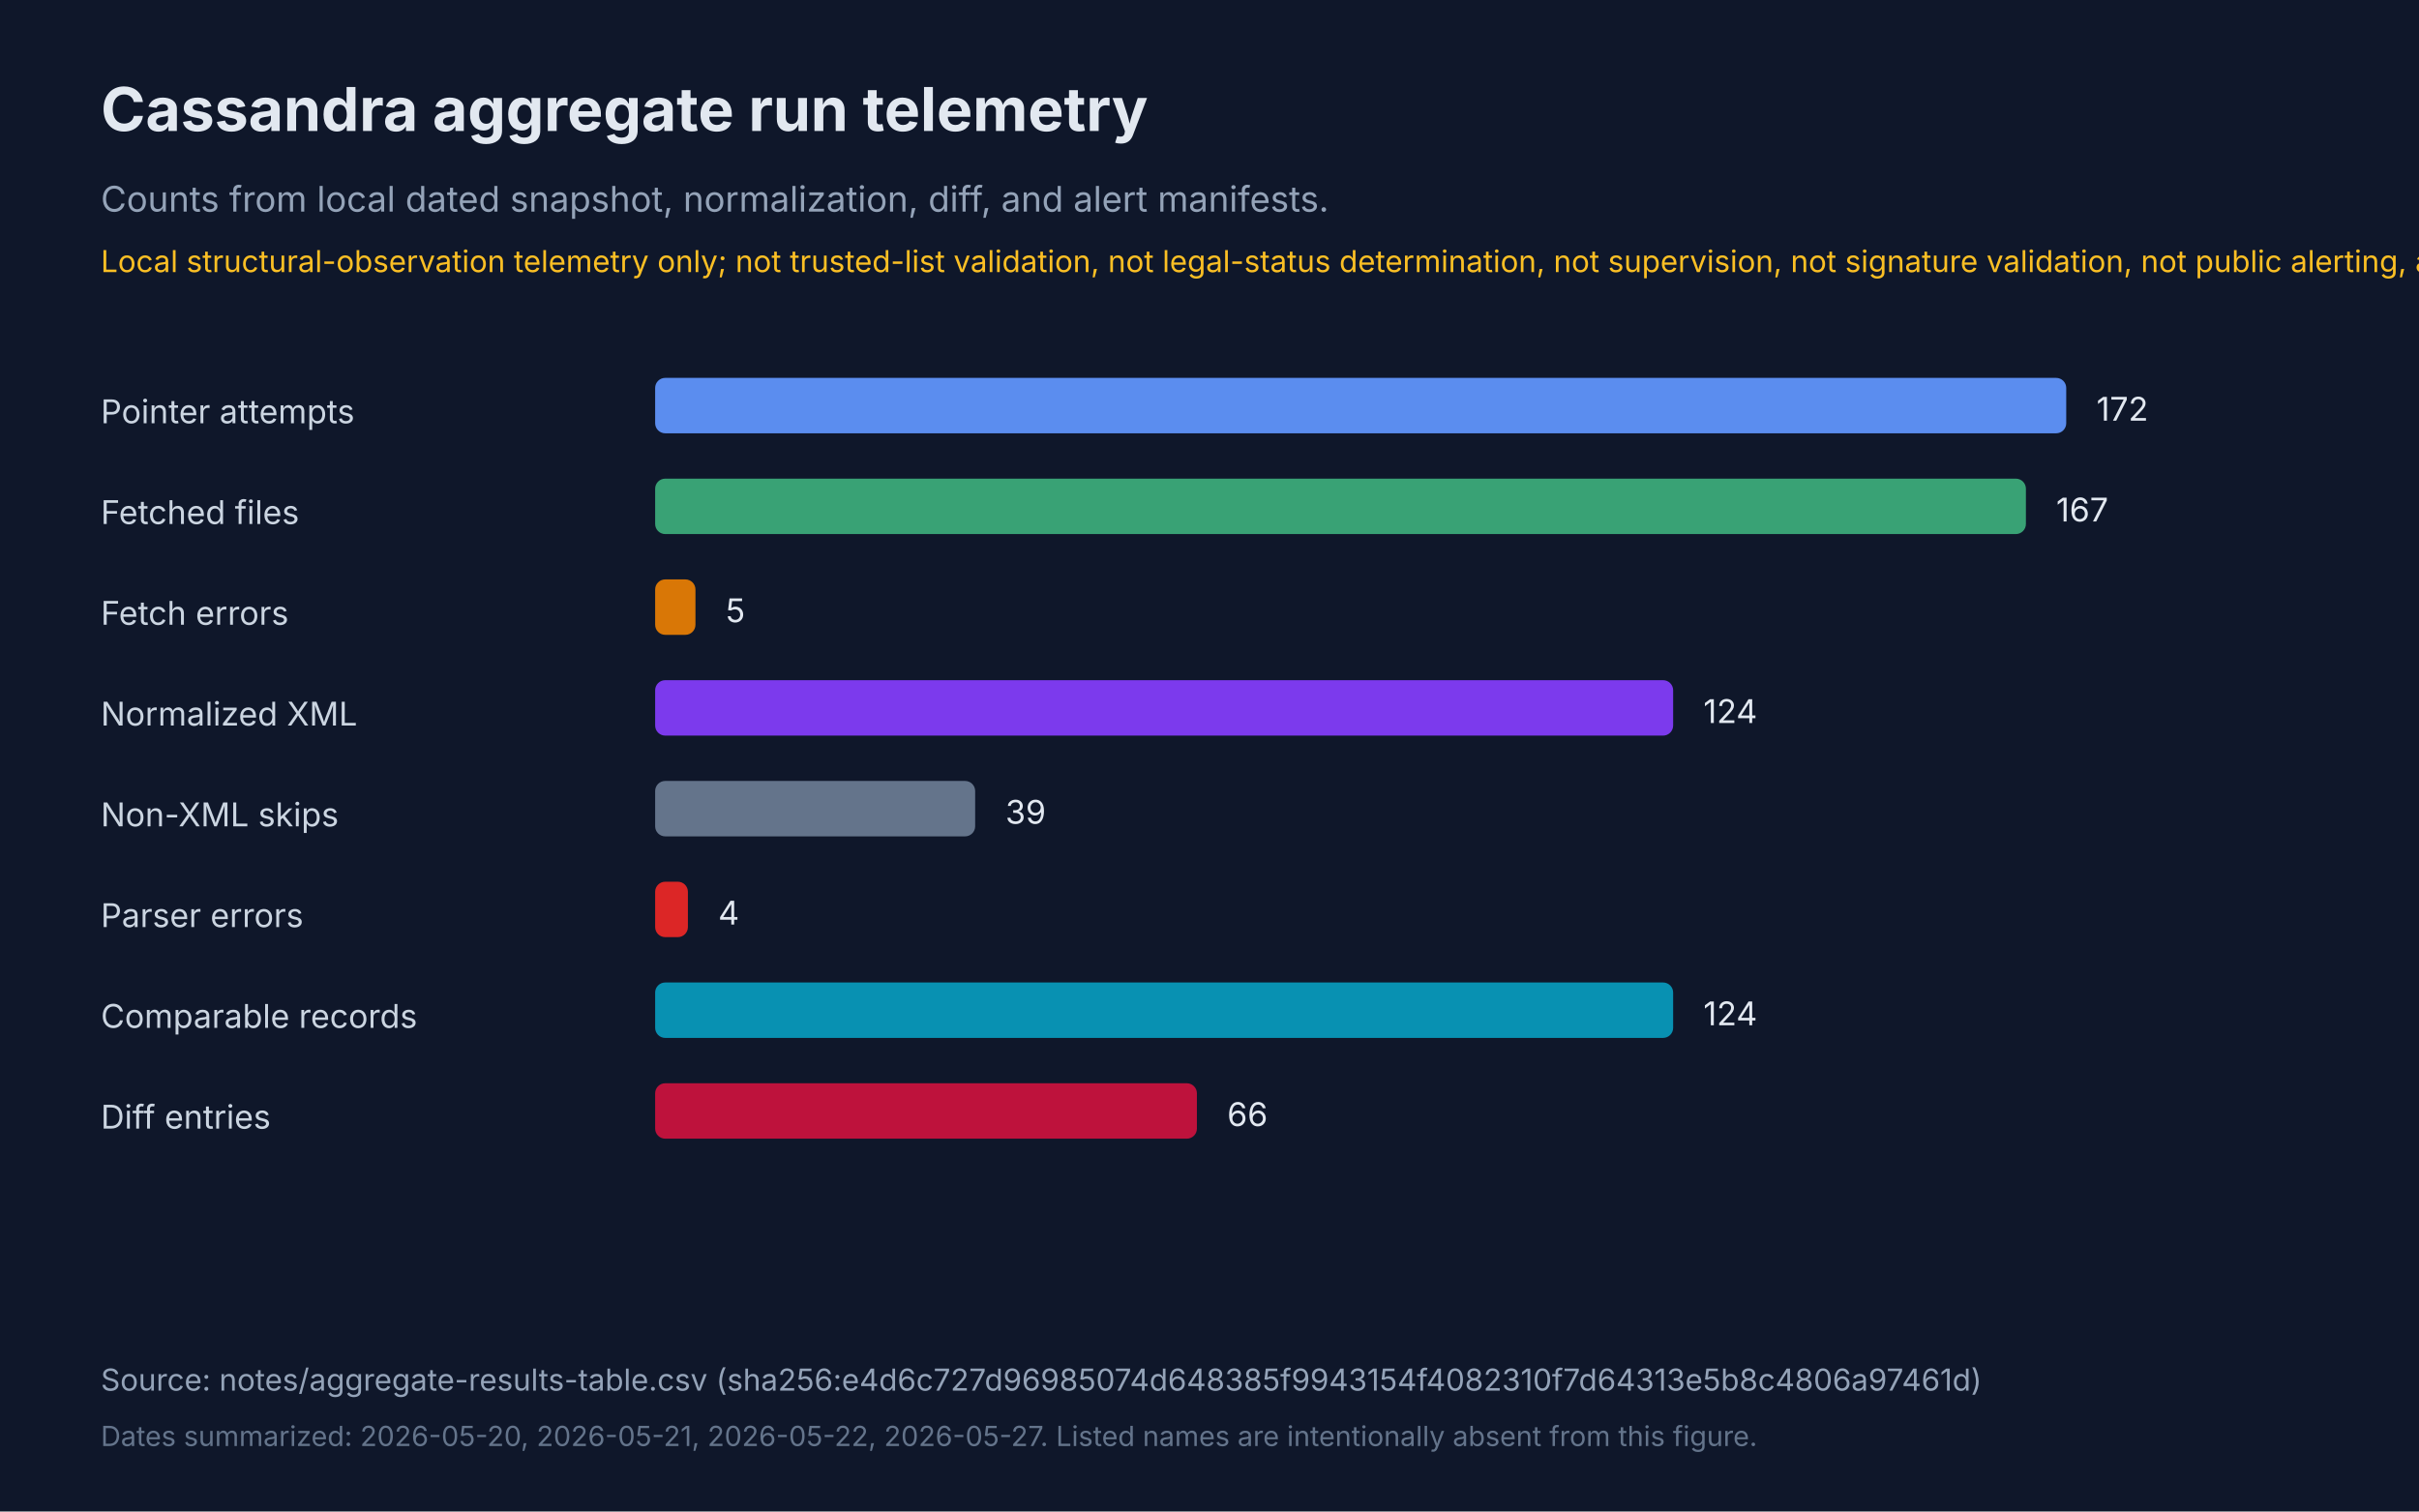
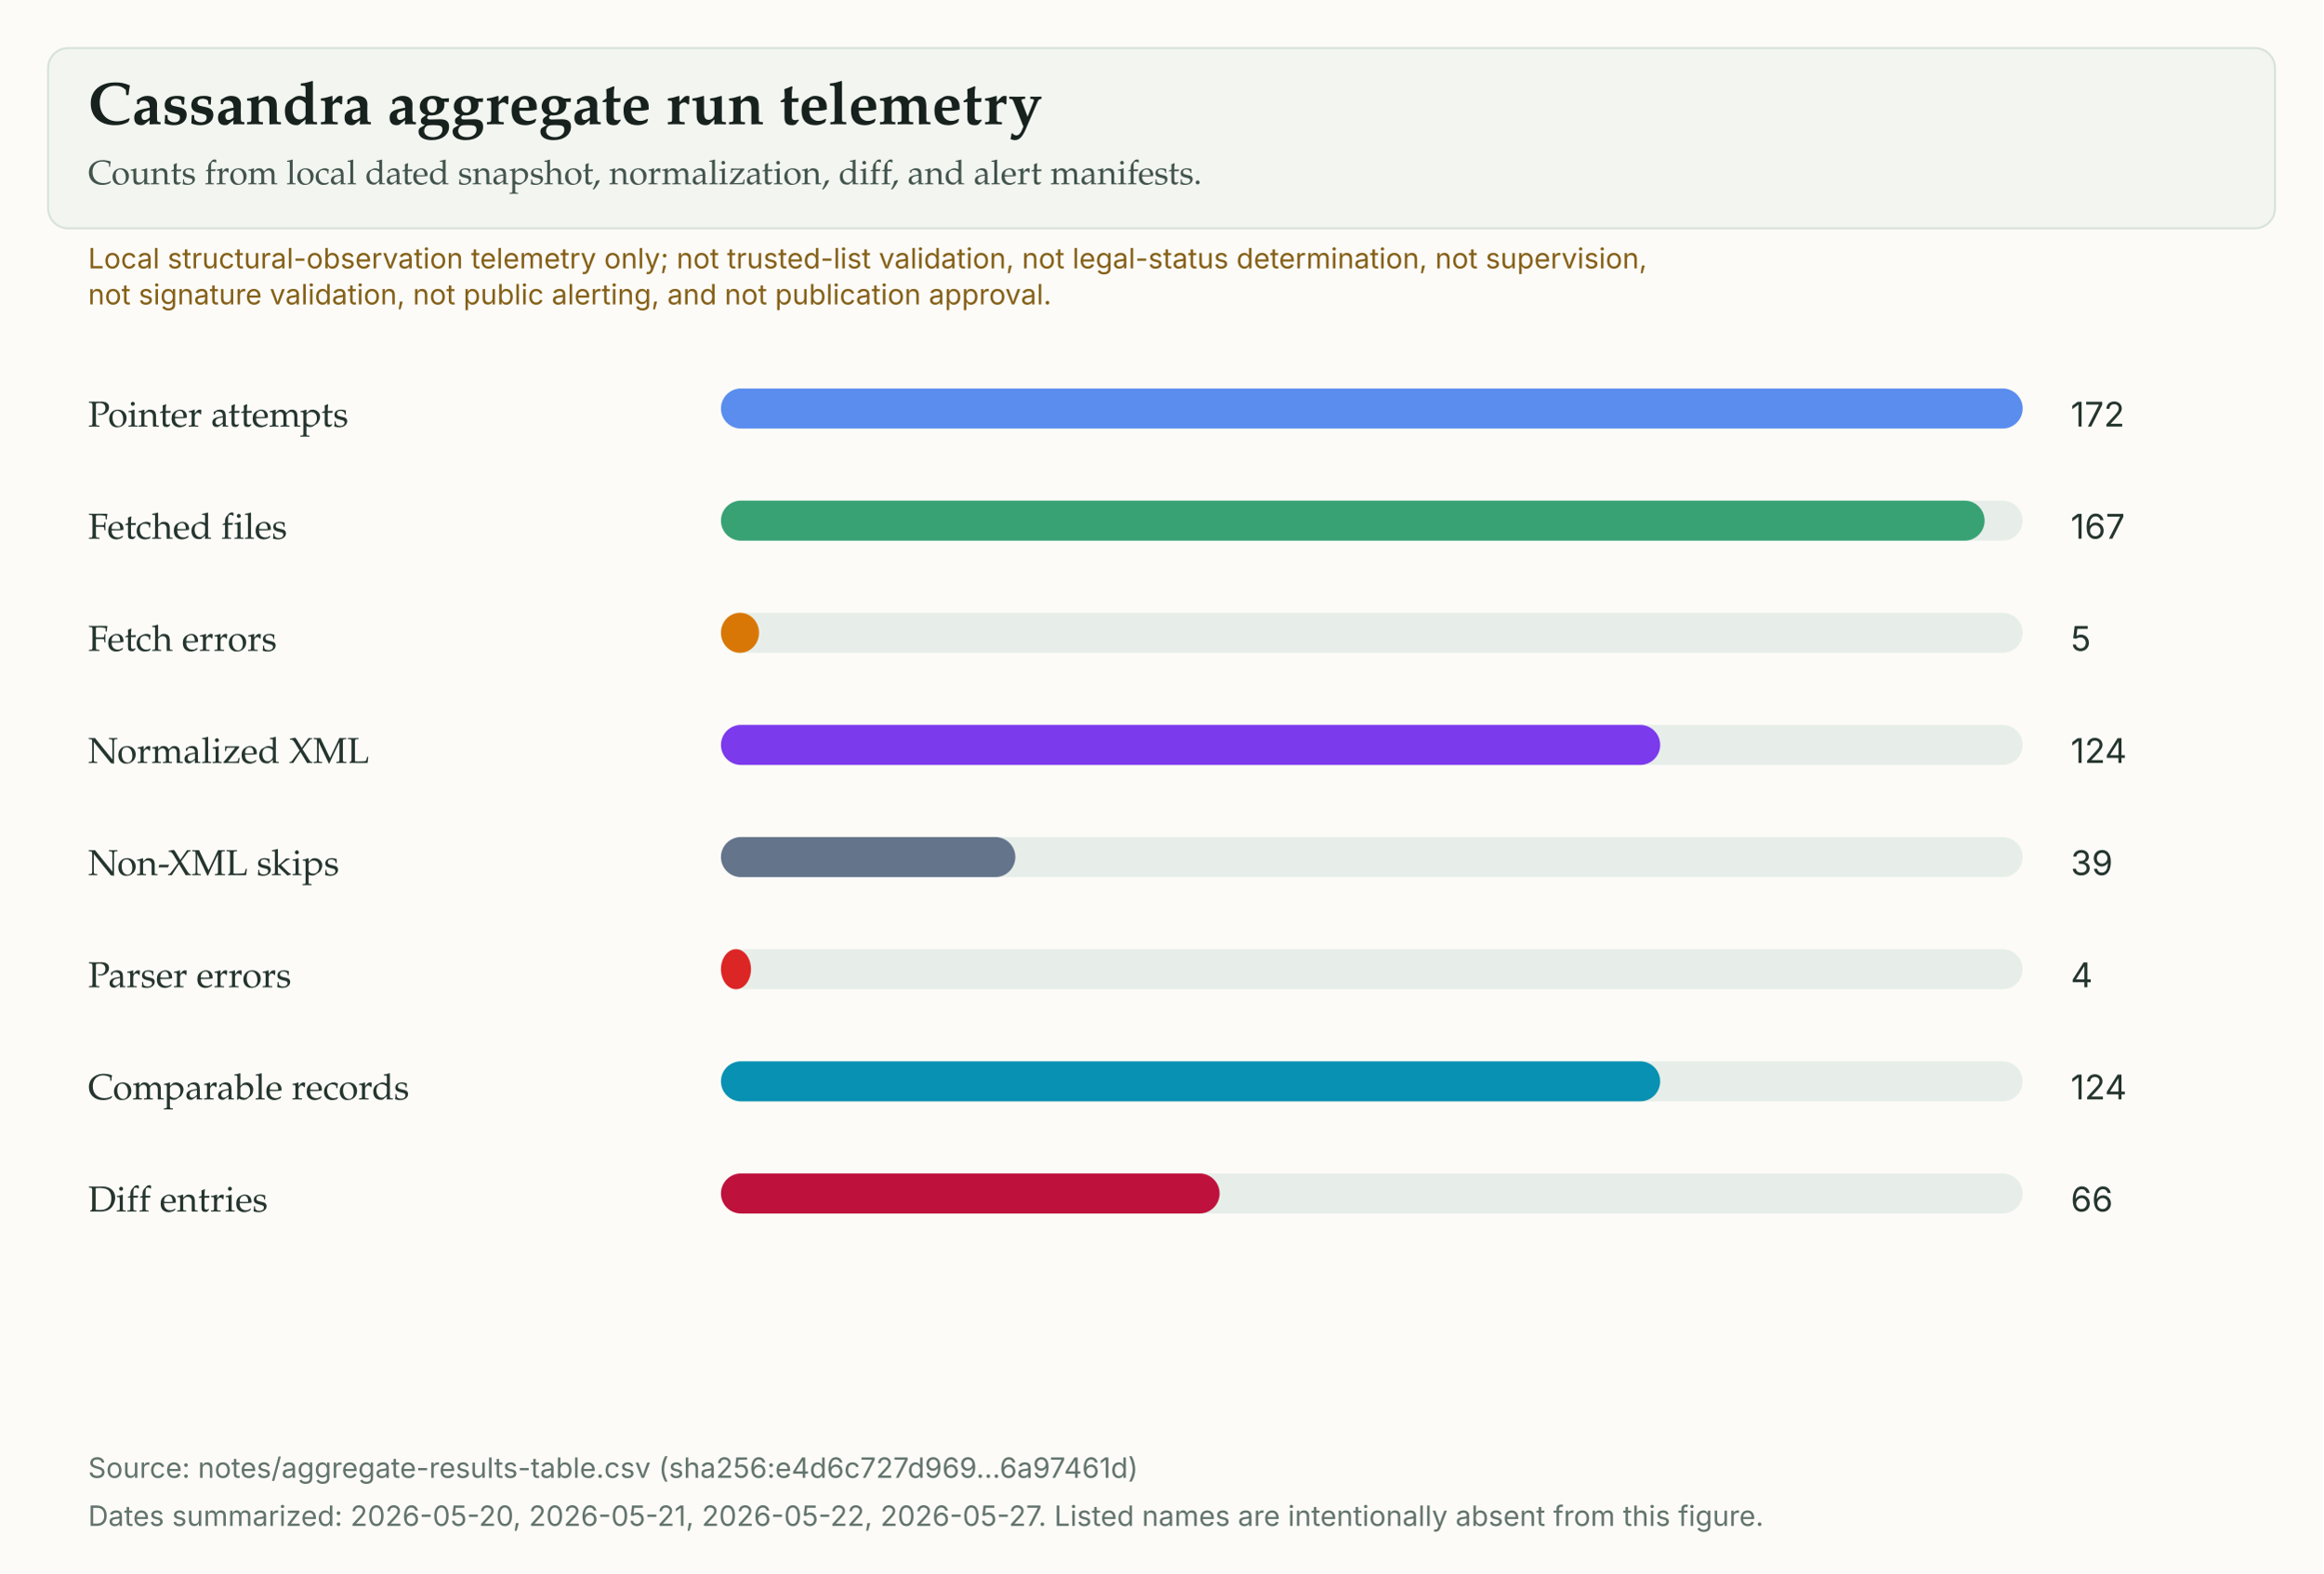
- <svg xmlns="http://www.w3.org/2000/svg" width="960" height="600" viewBox="0 0 960 600" role="img" aria-labelledby="title desc">
-   <rect width="100%" height="100%" fill="#0f172a" />
-   <text x="40" y="52" fill="#e2e8f0" font-family="Inter, Arial, sans-serif" font-size="24" font-weight="700">Cassandra aggregate run telemetry</text>
-   <text x="40" y="84" fill="#94a3b8" font-family="Inter, Arial, sans-serif" font-size="14">Counts from local dated snapshot, normalization, diff, and alert manifests.</text>
-   <text x="40" y="108" fill="#fbbf24" font-family="Inter, Arial, sans-serif" font-size="12">Local structural-observation telemetry only; not trusted-list validation, not legal-status determination, not supervision, not signature validation, not public alerting, and not publication approval.</text>
-   <text x="40" y="168" fill="#cbd5e1" font-family="Inter, Arial, sans-serif" font-size="13">Pointer attempts</text>
-   <rect x="260" y="150" width="560" height="22" rx="4" fill="#5B8DEF" />
-   <text x="832" y="167" fill="#e2e8f0" font-family="Inter, Arial, sans-serif" font-size="13">172</text>
-   <text x="40" y="208" fill="#cbd5e1" font-family="Inter, Arial, sans-serif" font-size="13">Fetched files</text>
-   <rect x="260" y="190" width="544" height="22" rx="4" fill="#39A275" />
-   <text x="816" y="207" fill="#e2e8f0" font-family="Inter, Arial, sans-serif" font-size="13">167</text>
-   <text x="40" y="248" fill="#cbd5e1" font-family="Inter, Arial, sans-serif" font-size="13">Fetch errors</text>
-   <rect x="260" y="230" width="16" height="22" rx="4" fill="#D97706" />
-   <text x="288" y="247" fill="#e2e8f0" font-family="Inter, Arial, sans-serif" font-size="13">5</text>
-   <text x="40" y="288" fill="#cbd5e1" font-family="Inter, Arial, sans-serif" font-size="13">Normalized XML</text>
-   <rect x="260" y="270" width="404" height="22" rx="4" fill="#7C3AED" />
-   <text x="676" y="287" fill="#e2e8f0" font-family="Inter, Arial, sans-serif" font-size="13">124</text>
-   <text x="40" y="328" fill="#cbd5e1" font-family="Inter, Arial, sans-serif" font-size="13">Non-XML skips</text>
-   <rect x="260" y="310" width="127" height="22" rx="4" fill="#64748B" />
-   <text x="399" y="327" fill="#e2e8f0" font-family="Inter, Arial, sans-serif" font-size="13">39</text>
-   <text x="40" y="368" fill="#cbd5e1" font-family="Inter, Arial, sans-serif" font-size="13">Parser errors</text>
-   <rect x="260" y="350" width="13" height="22" rx="4" fill="#DC2626" />
-   <text x="285" y="367" fill="#e2e8f0" font-family="Inter, Arial, sans-serif" font-size="13">4</text>
-   <text x="40" y="408" fill="#cbd5e1" font-family="Inter, Arial, sans-serif" font-size="13">Comparable records</text>
-   <rect x="260" y="390" width="404" height="22" rx="4" fill="#0891B2" />
-   <text x="676" y="407" fill="#e2e8f0" font-family="Inter, Arial, sans-serif" font-size="13">124</text>
-   <text x="40" y="448" fill="#cbd5e1" font-family="Inter, Arial, sans-serif" font-size="13">Diff entries</text>
-   <rect x="260" y="430" width="215" height="22" rx="4" fill="#BE123C" />
-   <text x="487" y="447" fill="#e2e8f0" font-family="Inter, Arial, sans-serif" font-size="13">66</text>
-   <text x="40" y="552" fill="#94a3b8" font-family="Inter, Arial, sans-serif" font-size="12">Source: notes/aggregate-results-table.csv (sha256:e4d6c727d96985074d648385f9943154f4082310f7d64313e5b8c4806a97461d)</text>
-   <text x="40" y="574" fill="#64748b" font-family="Inter, Arial, sans-serif" font-size="11">Dates summarized: 2026-05-20, 2026-05-21, 2026-05-22, 2026-05-27. Listed names are intentionally absent from this figure.</text>
+ <svg xmlns="http://www.w3.org/2000/svg" width="1160" height="786" viewBox="0 0 1160 786" role="img" aria-labelledby="title desc">
+   <rect width="100%" height="100%" fill="#fcfbf7" />
+   <rect x="24" y="24" width="1112" height="90" rx="10" fill="#f2f5f0" stroke="#d8e2dc" />
+   <text x="44" y="62" fill="#17211d" font-family="Charter, Iowan Old Style, Palatino Linotype, Georgia, serif" font-size="30" font-weight="600">Cassandra aggregate run telemetry</text>
+   <text x="44" y="92" fill="#42534d" font-family="Charter, Iowan Old Style, Palatino Linotype, Georgia, serif" font-size="17">Counts from local dated snapshot, normalization, diff, and alert manifests.</text>
+   <text x="44" y="134" fill="#845f17" font-family="Inter, Arial, sans-serif" font-size="14">Local structural-observation telemetry only; not trusted-list validation, not legal-status determination, not supervision,</text>
+   <text x="44" y="152" fill="#845f17" font-family="Inter, Arial, sans-serif" font-size="14">not signature validation, not public alerting, and not publication approval.</text>
+   <text x="44" y="213" fill="#24342e" font-family="Charter, Iowan Old Style, Palatino Linotype, Georgia, serif" font-size="18">Pointer attempts</text>
+   <rect x="360" y="194" width="650" height="20" rx="10" fill="#e7eee9" />
+   <rect x="360" y="194" width="650" height="20" rx="10" fill="#5B8DEF" />
+   <text x="1034" y="213" fill="#24342e" font-family="Inter, Arial, sans-serif" font-size="17">172</text>
+   <text x="44" y="269" fill="#24342e" font-family="Charter, Iowan Old Style, Palatino Linotype, Georgia, serif" font-size="18">Fetched files</text>
+   <rect x="360" y="250" width="650" height="20" rx="10" fill="#e7eee9" />
+   <rect x="360" y="250" width="631" height="20" rx="10" fill="#39A275" />
+   <text x="1034" y="269" fill="#24342e" font-family="Inter, Arial, sans-serif" font-size="17">167</text>
+   <text x="44" y="325" fill="#24342e" font-family="Charter, Iowan Old Style, Palatino Linotype, Georgia, serif" font-size="18">Fetch errors</text>
+   <rect x="360" y="306" width="650" height="20" rx="10" fill="#e7eee9" />
+   <rect x="360" y="306" width="19" height="20" rx="10" fill="#D97706" />
+   <text x="1034" y="325" fill="#24342e" font-family="Inter, Arial, sans-serif" font-size="17">5</text>
+   <text x="44" y="381" fill="#24342e" font-family="Charter, Iowan Old Style, Palatino Linotype, Georgia, serif" font-size="18">Normalized XML</text>
+   <rect x="360" y="362" width="650" height="20" rx="10" fill="#e7eee9" />
+   <rect x="360" y="362" width="469" height="20" rx="10" fill="#7C3AED" />
+   <text x="1034" y="381" fill="#24342e" font-family="Inter, Arial, sans-serif" font-size="17">124</text>
+   <text x="44" y="437" fill="#24342e" font-family="Charter, Iowan Old Style, Palatino Linotype, Georgia, serif" font-size="18">Non-XML skips</text>
+   <rect x="360" y="418" width="650" height="20" rx="10" fill="#e7eee9" />
+   <rect x="360" y="418" width="147" height="20" rx="10" fill="#64748B" />
+   <text x="1034" y="437" fill="#24342e" font-family="Inter, Arial, sans-serif" font-size="17">39</text>
+   <text x="44" y="493" fill="#24342e" font-family="Charter, Iowan Old Style, Palatino Linotype, Georgia, serif" font-size="18">Parser errors</text>
+   <rect x="360" y="474" width="650" height="20" rx="10" fill="#e7eee9" />
+   <rect x="360" y="474" width="15" height="20" rx="10" fill="#DC2626" />
+   <text x="1034" y="493" fill="#24342e" font-family="Inter, Arial, sans-serif" font-size="17">4</text>
+   <text x="44" y="549" fill="#24342e" font-family="Charter, Iowan Old Style, Palatino Linotype, Georgia, serif" font-size="18">Comparable records</text>
+   <rect x="360" y="530" width="650" height="20" rx="10" fill="#e7eee9" />
+   <rect x="360" y="530" width="469" height="20" rx="10" fill="#0891B2" />
+   <text x="1034" y="549" fill="#24342e" font-family="Inter, Arial, sans-serif" font-size="17">124</text>
+   <text x="44" y="605" fill="#24342e" font-family="Charter, Iowan Old Style, Palatino Linotype, Georgia, serif" font-size="18">Diff entries</text>
+   <rect x="360" y="586" width="650" height="20" rx="10" fill="#e7eee9" />
+   <rect x="360" y="586" width="249" height="20" rx="10" fill="#BE123C" />
+   <text x="1034" y="605" fill="#24342e" font-family="Inter, Arial, sans-serif" font-size="17">66</text>
+   <text x="44" y="738" fill="#62736d" font-family="Inter, Arial, sans-serif" font-size="14">Source: notes/aggregate-results-table.csv (sha256:e4d6c727d969...6a97461d)</text>
+   <text x="44" y="762" fill="#62736d" font-family="Inter, Arial, sans-serif" font-size="14">Dates summarized: 2026-05-20, 2026-05-21, 2026-05-22, 2026-05-27. Listed names are intentionally absent from this figure.</text>
</svg>
